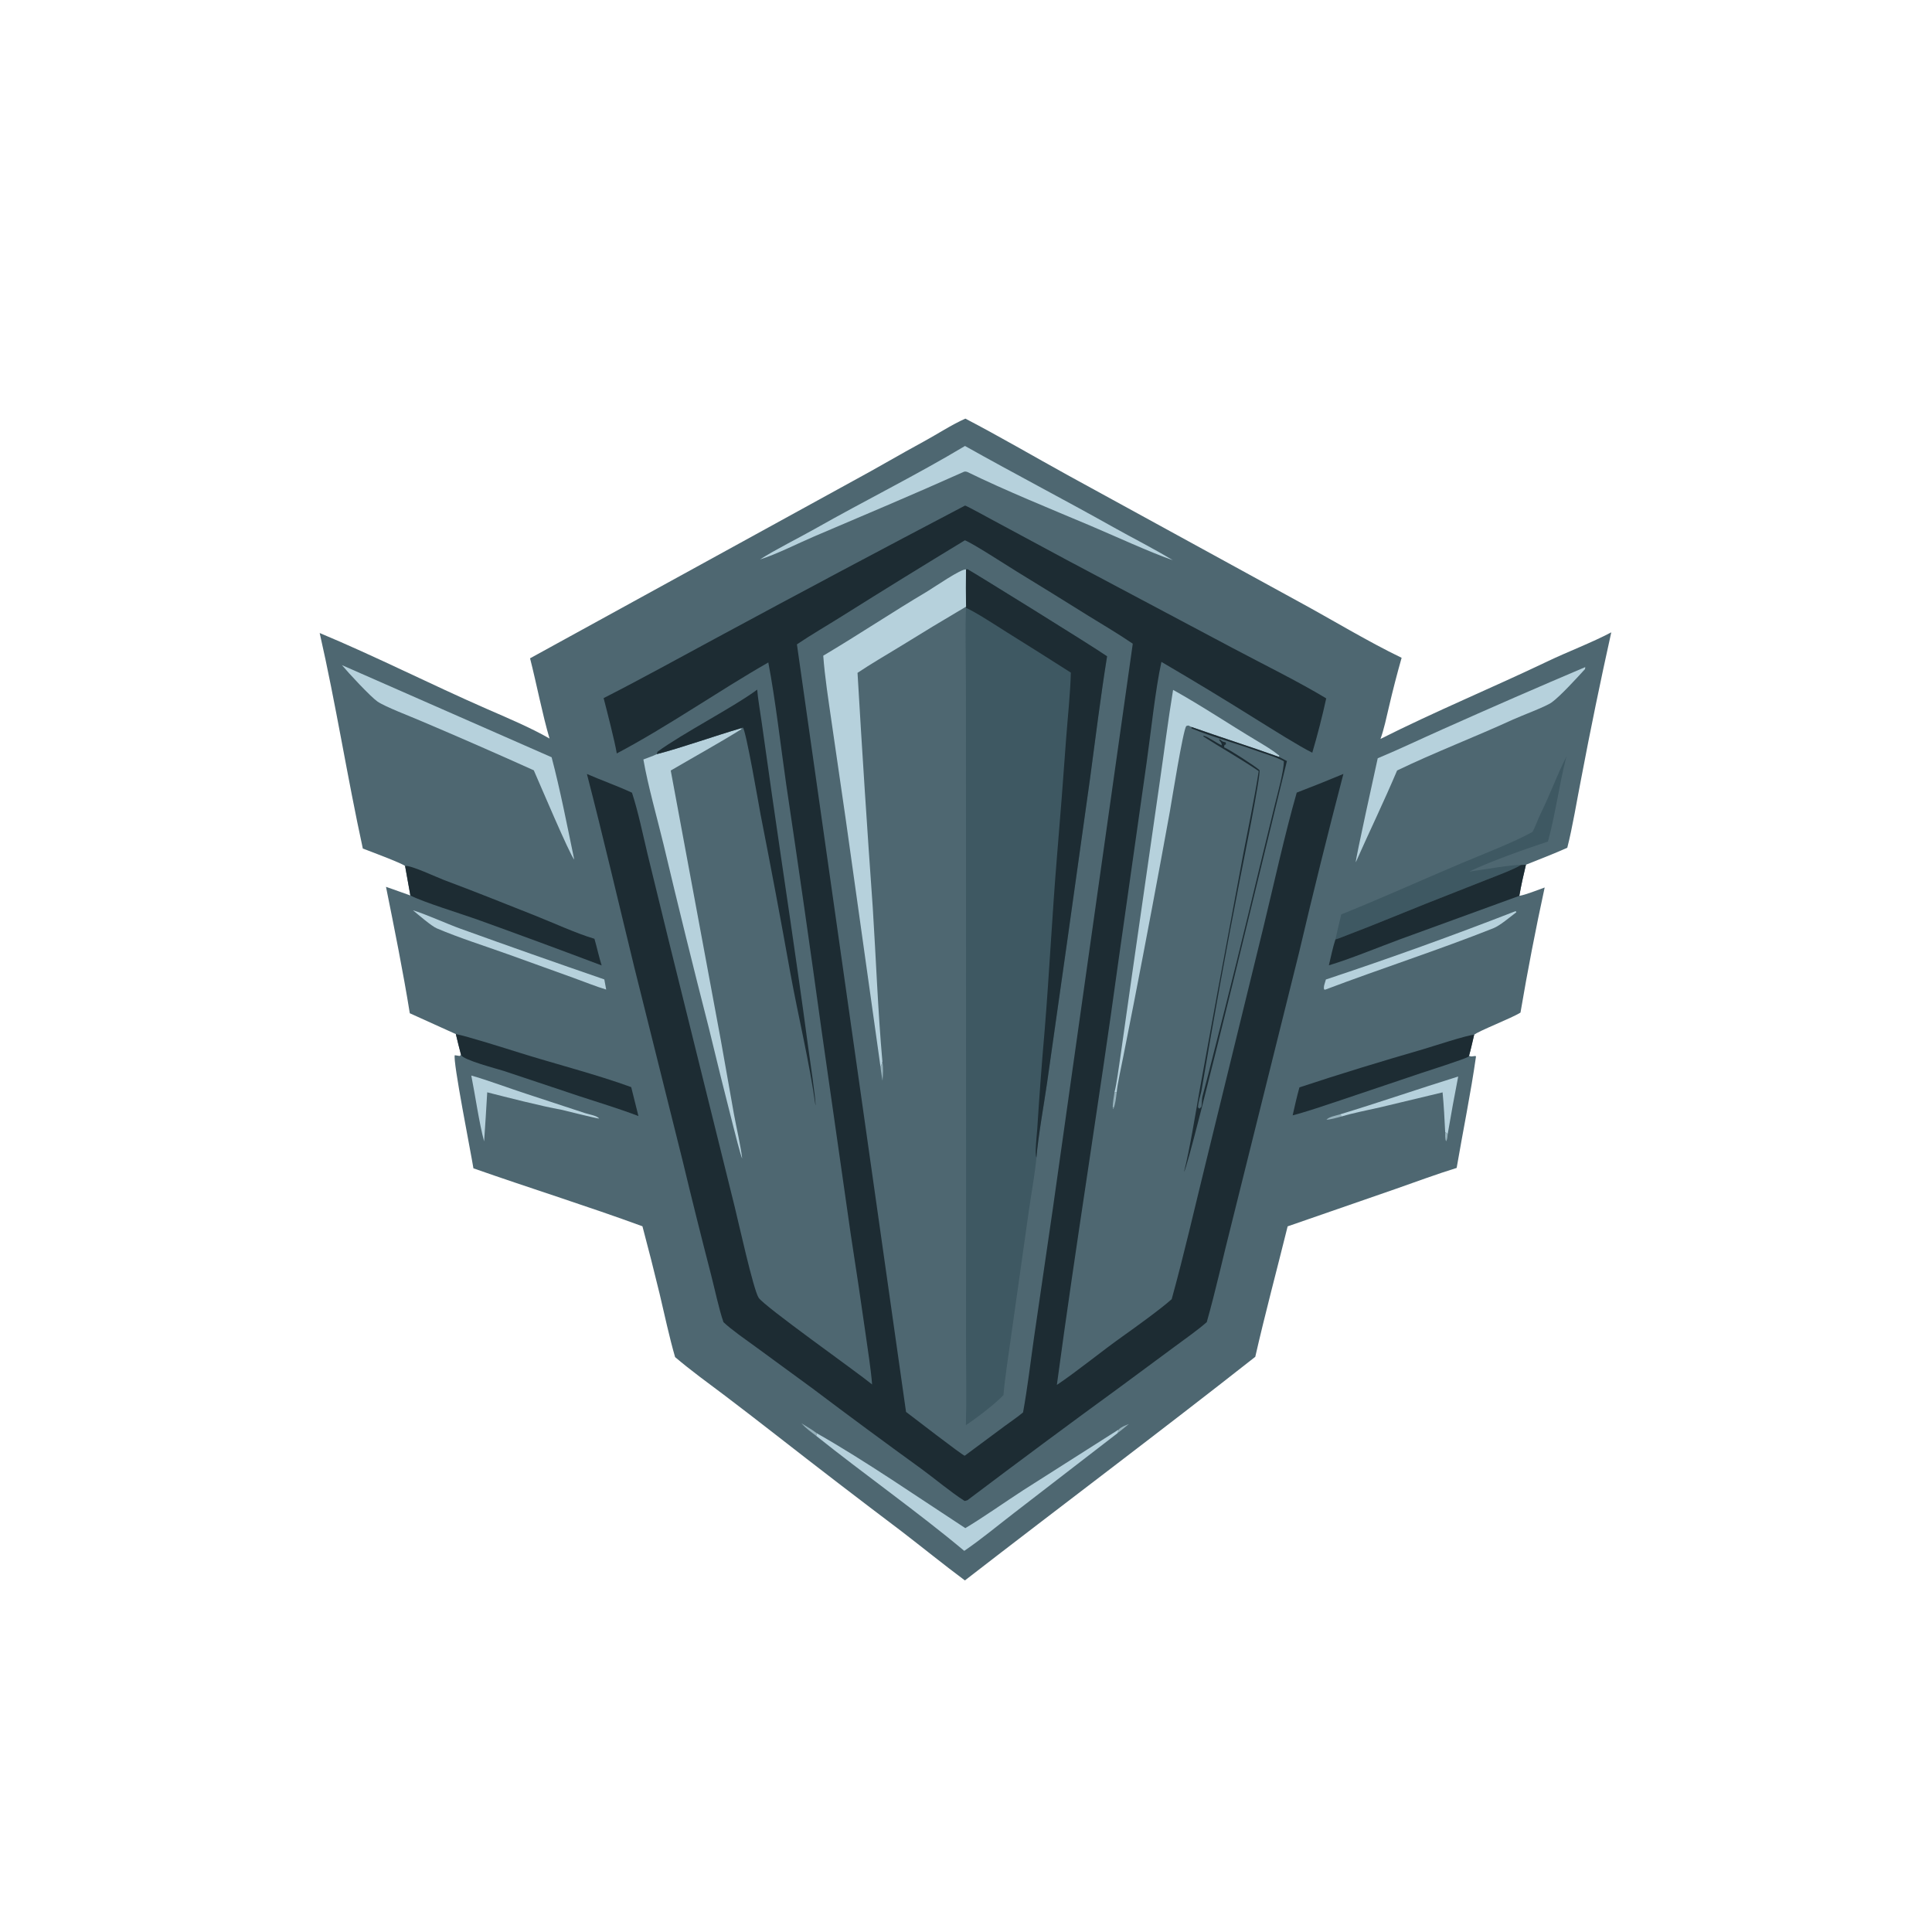
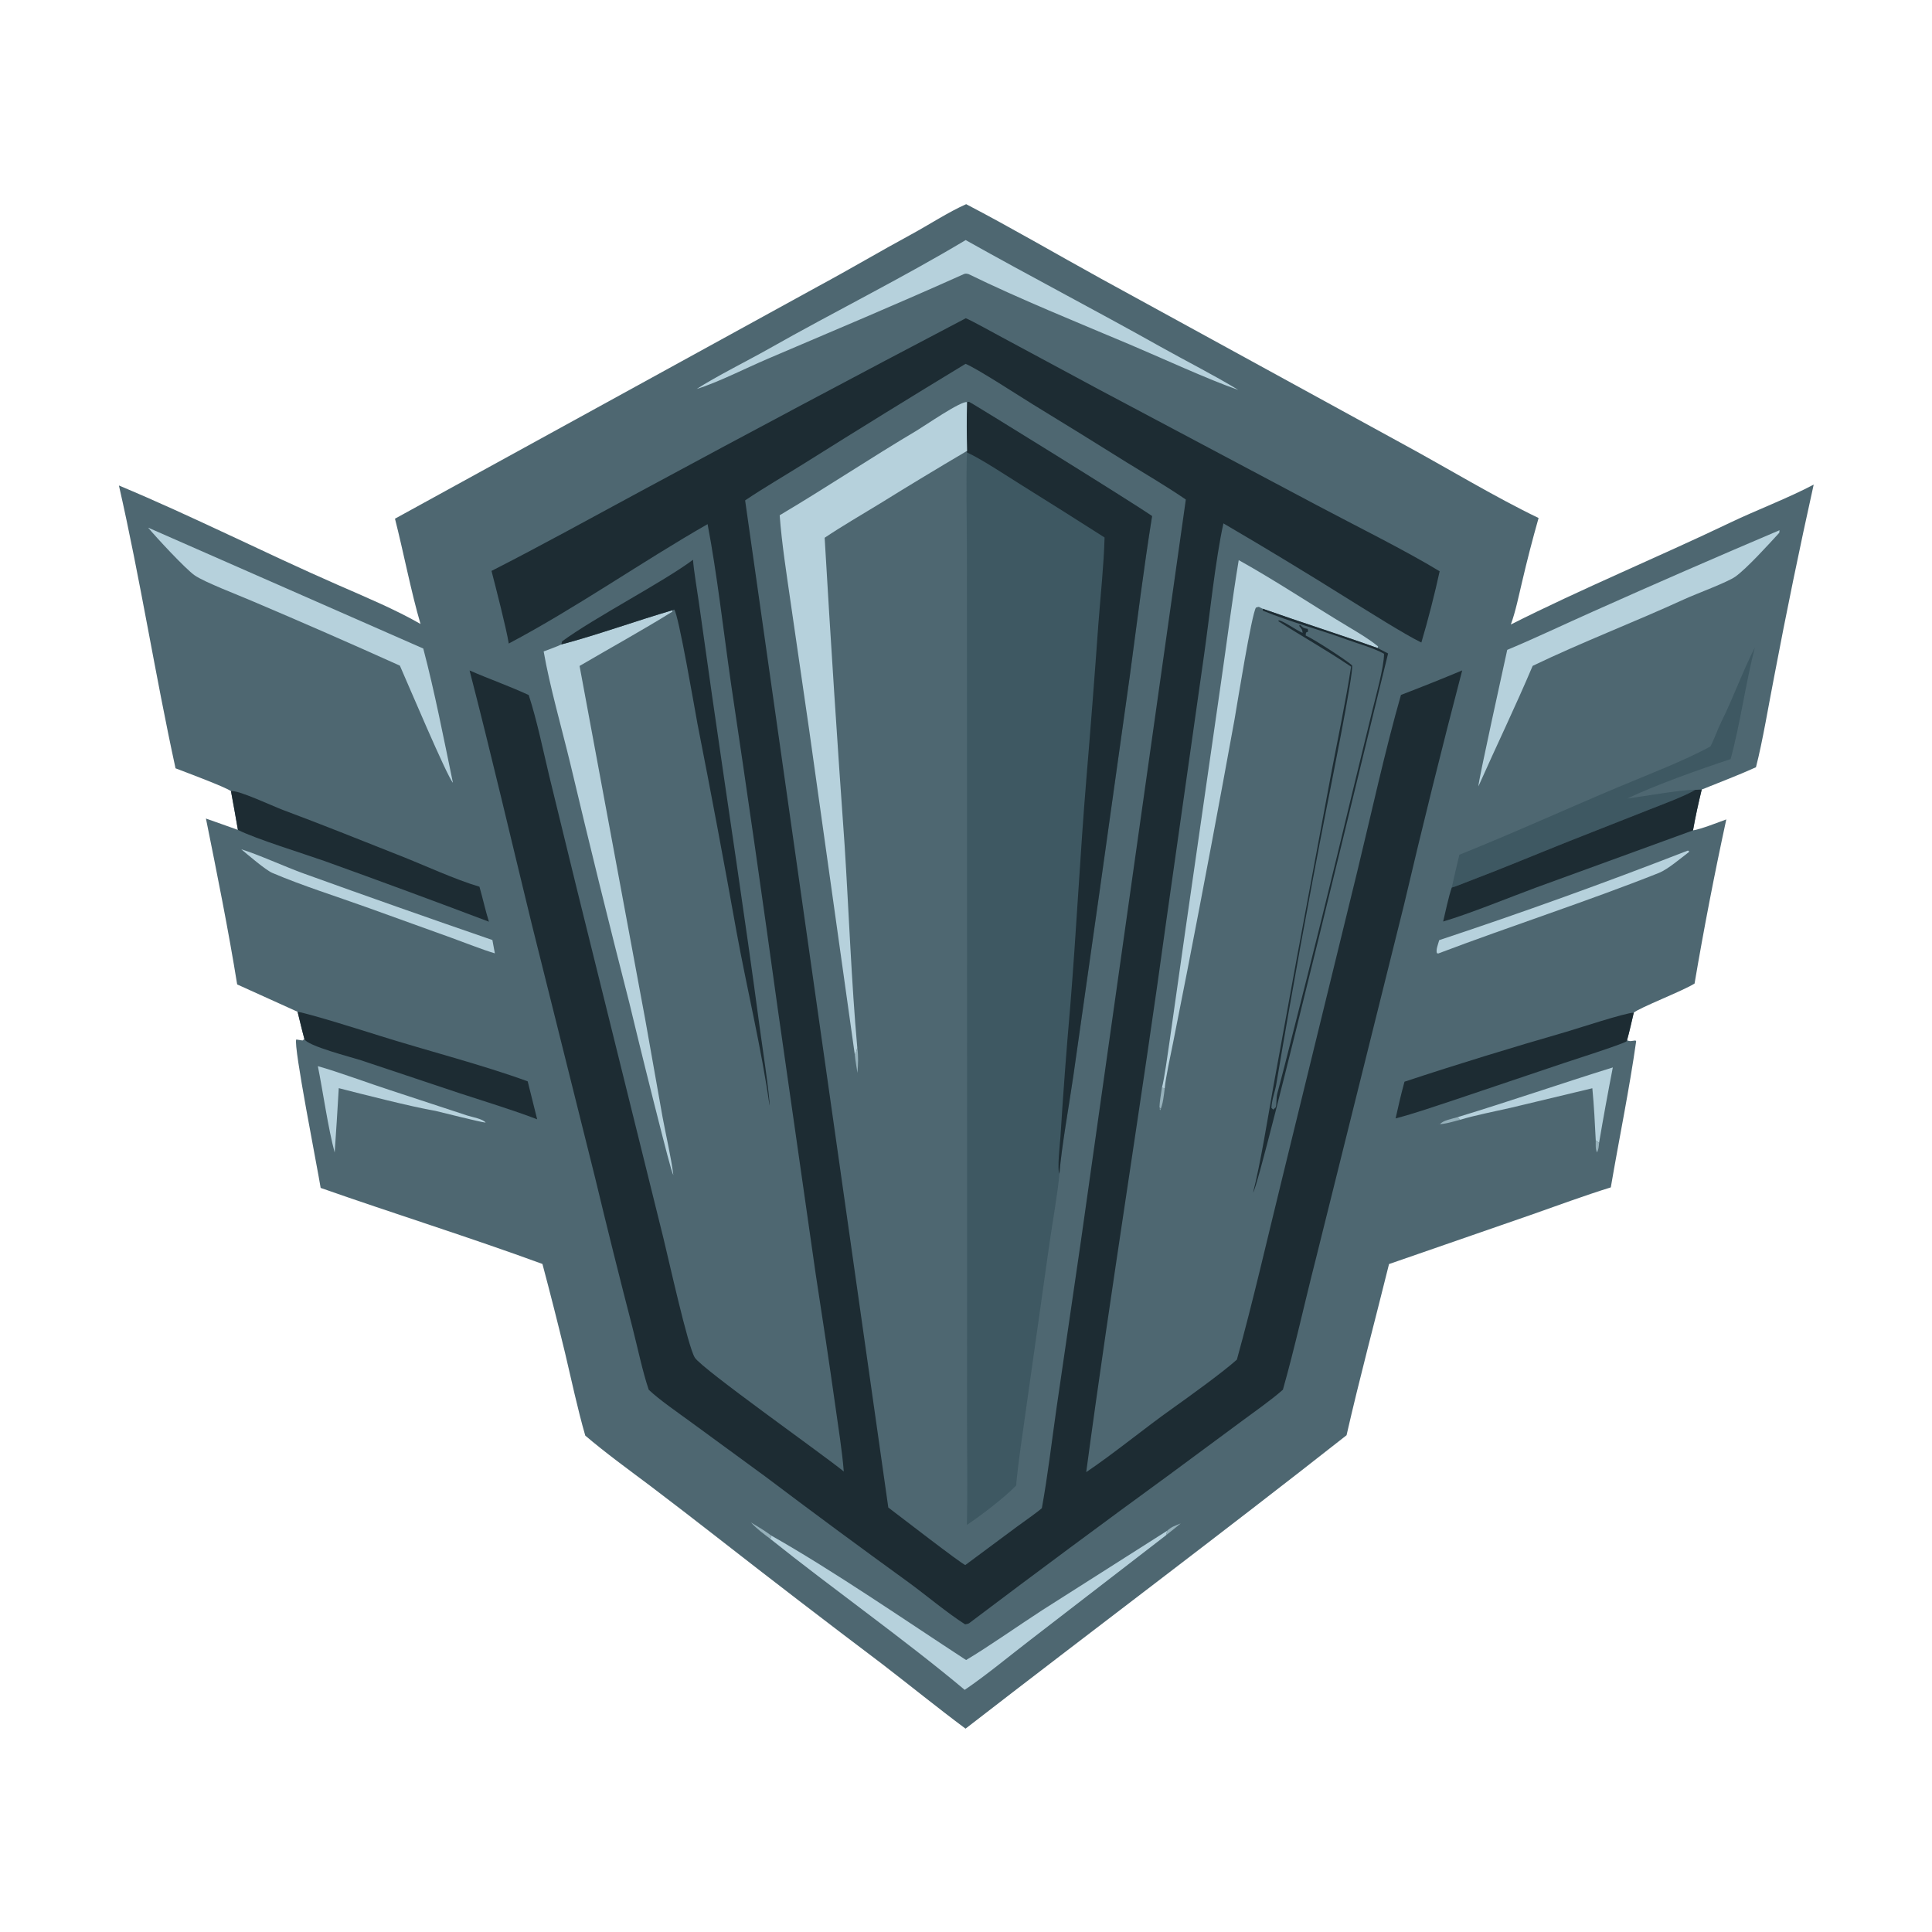
- <svg xmlns="http://www.w3.org/2000/svg" viewBox="0 0 512 512" fill="none">
+ <svg xmlns="http://www.w3.org/2000/svg" viewBox="60.7 69.7 390.2 390.2" fill="none">
  <g id="Kerf/Asset/League/Platinum">
    <path id="Vector" d="M255.833 110.937C264.92 115.669 274.04 121.009 283.025 125.958L344.048 159.377C352.88 164.165 362.508 170.023 371.443 174.323C370.223 178.616 369.105 182.938 368.095 187.285C367.448 189.995 366.788 193.255 365.838 195.828C380.11 188.627 395.67 182.18 410.143 175.256C415.503 172.691 421.85 170.306 427.005 167.574C424.145 180.446 421.488 193.362 419.033 206.318C417.973 211.678 416.688 219.521 415.345 224.661C411.963 226.199 407.865 227.76 404.39 229.161C403.7 232.042 403.148 234.488 402.633 237.41C404.188 237.186 407.703 235.793 409.355 235.194C406.968 246.194 404.83 257.248 402.945 268.343C400.635 269.815 391.68 273.27 390.668 274.23C390.238 276.015 389.8 278.053 389.305 279.8C389.975 280.062 389.95 279.963 390.745 279.873L391.015 279.84L391.15 280.005C389.798 289.563 387.67 299.905 386.03 309.513C380.675 311.17 375.055 313.26 369.758 315.113L341.238 324.998C338.4 336.47 335.28 348.075 332.66 359.57C307.333 379.503 281.215 399.075 255.708 418.83C250.068 414.63 244.411 410.038 238.804 405.728C227.627 397.295 216.52 388.77 205.486 380.153C201.052 376.693 196.595 373.262 192.115 369.862C187.913 366.707 182.89 363.055 178.906 359.643C177.369 354.348 176.097 348.323 174.814 342.915C173.362 336.92 171.842 330.94 170.255 324.978C155.759 319.663 140.126 314.773 125.462 309.618C124.874 305.86 119.884 280.768 120.533 279.643L121.803 279.843L122.181 279.548C121.693 277.788 121.248 275.833 120.803 274.045L108.6 268.523C106.867 257.723 104.468 245.795 102.293 235.018C104.448 235.749 106.588 236.565 108.751 237.308C108.301 234.7 107.834 232.094 107.351 229.492C106.408 228.709 97.66 225.451 96.153 224.875C92.039 206.001 88.997 186.504 84.717 167.755C99.555 173.941 114.174 181.382 128.926 187.833C134.216 190.147 140.705 192.864 145.63 195.721C143.762 189.402 142.179 181.146 140.472 174.458L226.071 127.455C232.302 124.1 238.529 120.407 244.767 117.028C248.263 115.134 252.238 112.525 255.833 110.937Z" fill="#4E6771" />
    <path id="Vector_2" d="M415.118 200.49C413.225 207.791 412.173 215.972 410.218 223.019C404.373 224.936 394.933 228.283 389.34 230.985C392.015 230.636 401.023 229.076 403.063 229.226C401.313 230.366 395.93 232.372 393.8 233.21L377.673 239.571C370.805 242.303 363.988 245.173 357.073 247.79C356.055 248.175 354.933 248.667 353.903 248.963C354.393 246.745 354.908 244.533 355.448 242.327C366.095 238.067 377.045 233.081 387.673 228.612C393.233 226.275 401.008 223.288 406.133 220.468C406.95 218.952 407.593 217.001 408.358 215.469C410.723 210.728 412.735 205.104 415.118 200.49Z" fill="#3E5862" />
    <path id="Vector_3" d="M403.062 229.226L404.39 229.161C403.7 232.042 403.147 234.488 402.632 237.409L370.95 248.95C365.492 250.97 357.522 254.242 352.167 255.815C352.66 253.735 353.24 250.935 353.902 248.963C354.932 248.667 356.055 248.175 357.072 247.79C363.987 245.173 370.805 242.303 377.672 239.571L393.8 233.21C395.93 232.372 401.312 230.366 403.062 229.226Z" fill="#1D2C33" />
    <path id="Vector_4" d="M107.351 229.492C108.681 229.166 115.831 232.53 117.708 233.231C125.643 236.195 133.536 239.356 141.409 242.483C146.321 244.407 152.623 247.349 157.532 248.788C158.187 251.055 158.761 253.685 159.444 255.852C148.436 251.687 137.395 247.612 126.321 243.626C122.065 242.119 112.167 239.071 108.751 237.307C108.301 234.699 107.834 232.094 107.351 229.492Z" fill="#1D2C33" />
    <path id="Vector_5" d="M344.362 288.168C355.115 284.603 366.112 281.255 376.987 278.108C379.275 277.445 389.022 274.22 390.667 274.23C390.237 276.015 389.8 278.052 389.305 279.8L389.185 280.035C388.065 280.707 378.195 283.85 376.465 284.432L354.475 291.84C350.702 293.08 346.38 294.592 342.565 295.58C343.132 293.027 343.667 290.698 344.362 288.168Z" fill="#1D2C33" />
    <path id="Vector_6" d="M120.802 274.045C123.451 274.495 134.401 277.957 137.57 278.952C146.824 281.857 158.259 284.795 167.276 288.097L169.192 295.767C164.431 293.925 158.508 292.13 153.545 290.5L133.598 283.837C131.841 283.262 122.645 280.917 122.18 279.547C121.693 277.787 121.248 275.832 120.802 274.045Z" fill="#1D2C33" />
    <path id="Vector_7" d="M255.758 133.975C256.688 134.31 261.965 137.239 263.168 137.879L282.61 148.34L326.67 171.743C334.268 175.783 344.335 180.75 351.463 185.077C350.523 189.436 349.038 195.229 347.768 199.469C344.425 197.856 336.633 192.92 333.353 190.896C324.915 185.6 316.393 180.436 307.793 175.407C306.195 182.548 304.945 194.592 303.855 202.167L296.335 255.095C291.22 292.418 285.078 329.785 280.08 367.02C285.455 363.42 291.965 358.078 297.388 354.233C300.683 351.895 307.69 346.848 310.51 344.298C313.783 332.47 316.578 320.193 319.518 308.263L334.808 245.77C337.575 234.39 340.46 221.154 343.648 210.051C347.795 208.466 351.918 206.816 356.015 205.101C351.888 220.864 347.963 236.679 344.24 252.543L326.395 324.205C324.21 332.733 322.193 341.97 319.803 350.375C317.46 352.46 313.94 354.908 311.35 356.835L297.023 367.428C283.395 377.358 269.853 387.403 256.393 397.563C256.173 397.675 255.885 397.713 255.628 397.768C252.055 395.508 247.72 391.853 244.142 389.24C234.433 382.215 224.794 375.095 215.227 367.88L200.122 356.828C197.713 355.065 193.749 352.335 191.725 350.38C190.535 346.963 189.377 341.455 188.414 337.723C185.819 327.7 183.313 317.658 180.896 307.59L168.096 256.34C163.97 239.431 159.89 221.919 155.538 205.108C159.542 206.863 163.329 208.156 167.484 210.076C169.167 215.247 170.357 221.112 171.632 226.442L177.215 249.276L194.704 319.828C195.671 323.713 199.643 341.753 201.04 343.908C202.549 346.238 227.111 363.595 231.116 366.895C230.806 362.865 229.986 357.775 229.422 353.73C228.156 344.813 226.828 335.903 225.44 327.003L217.763 273.33C214.739 251.433 211.594 229.551 208.328 207.689C206.875 197.6 205.496 185.38 203.609 175.558C190.329 183.155 177.029 192.499 163.452 199.672C162.962 196.589 160.815 188.292 159.968 185.006C170.204 179.8 180.028 174.334 190.127 168.9C211.933 157.125 233.811 145.484 255.758 133.975Z" fill="#1D2C33" />
    <path id="Vector_8" d="M255.707 143.185C257.935 144.056 266.732 149.8 269.365 151.41C275.687 155.271 281.99 159.166 288.27 163.095C292.152 165.495 296.465 168.024 300.197 170.592L279.022 320.253L274.052 354.283C273.107 360.885 272.31 367.778 271.117 374.303C269.997 375.29 267.457 377.03 266.13 378.015L255.66 385.788C254.895 385.573 241.925 375.533 240.107 374.168L211.191 170.761C214.885 168.26 219.38 165.658 223.223 163.238C233.998 156.468 244.826 149.783 255.707 143.185Z" fill="#4E6771" />
    <path id="Vector_9" d="M256 150.918C256.135 150.898 256.27 150.845 256.408 150.86C256.705 150.893 289.488 171.199 293.385 173.929C291.683 184.534 290.315 195.589 288.88 206.256L282.85 249.24L277.48 287C276.69 292.49 275.073 301.472 274.668 306.745C274.393 310.275 273.178 317.135 272.633 321.01L267.915 354.37C267.255 359.237 266.343 364.88 265.925 369.722C263.695 372.075 258.683 375.905 255.973 377.682C256.153 370.862 256.008 363.442 256.008 356.56L256.023 319.512L256 220.123L255.98 181.257C255.983 174.786 255.77 167.449 255.993 161.074L256.013 160.767C255.935 157.484 255.933 154.2 256 150.918Z" fill="#3E5862" />
    <path id="Vector_10" d="M256 150.918C256.135 150.898 256.27 150.845 256.407 150.86C256.705 150.893 289.487 171.199 293.385 173.929C291.682 184.534 290.315 195.589 288.88 206.256L282.85 249.24L277.48 287C276.69 292.49 275.072 301.472 274.667 306.745C274.172 305.93 274.792 300.502 274.88 299.217C275.432 290.412 276.095 281.617 276.862 272.83C278.107 257.55 278.845 242.214 280.115 226.918C280.985 216.526 281.792 206.129 282.535 195.728C282.957 190.127 283.642 183.803 283.787 178.252C278.155 174.654 272.502 171.088 266.83 167.555C264.077 165.829 258.755 162.318 255.992 161.074L256.012 160.767C255.935 157.484 255.932 154.2 256 150.918Z" fill="#1D2C33" />
    <path id="Vector_11" d="M218.17 173.764C227.5 168.232 236.514 162.197 245.84 156.665C247.383 155.75 254.852 150.591 256 150.918C255.932 154.2 255.935 157.484 256.012 160.767C250.14 164.223 244.308 167.749 238.518 171.342C234.927 173.536 230.712 175.988 227.252 178.31C228.462 199.041 229.808 219.764 231.288 240.477C232.13 253.655 232.67 268.31 233.845 281.312C233.67 281.927 233.654 282.147 233.342 282.705L224.115 217.04L220.377 191.313C219.573 185.705 218.576 179.371 218.17 173.764Z" fill="#B6D1DC" />
    <path id="Vector_12" d="M233.846 281.312C234.093 283.138 234.021 284.57 233.874 286.402C233.73 285.425 233.415 283.63 233.342 282.705C233.655 282.147 233.67 281.928 233.846 281.312Z" fill="#95B0BA" />
    <path id="Vector_13" d="M196.455 192.965L196.507 193.224C190.725 196.835 183.672 200.73 177.754 204.2L191.002 275.523L194.506 295.27C195.195 299.008 196.241 303.355 196.693 307.038C196.31 306.393 194.645 299.763 194.366 298.673C192.127 289.923 189.95 281.155 187.837 272.373C183.694 256.213 179.697 240.017 175.849 223.786C174.167 216.831 171.701 208.196 170.503 201.269C171.4 200.923 173.28 200.262 174.063 199.859C180.805 198.108 189.409 195.015 196.455 192.965Z" fill="#B6D1DC" />
    <path id="Vector_14" d="M310.88 182.824C318.463 187.04 325.797 191.964 333.245 196.417C335.185 197.578 337.275 198.819 339.02 200.249L338.945 200.589C331.228 197.827 323.468 195.381 315.728 192.646C314.74 192.218 315.165 192.174 314.365 192.411C313.485 193.691 310.543 212.097 310.033 215.014C306.953 231.981 303.768 248.929 300.473 265.855L297.59 280.467C297.205 282.375 296.065 287.635 295.938 289.5L295.365 289.385C295.822 287.89 296.65 281.83 296.935 279.897L299.97 258.53L307.3 207.562C308.5 199.32 309.528 191.041 310.88 182.824Z" fill="#B6D1DC" />
    <path id="Vector_15" d="M174.063 199.858C174.12 199.648 174.176 199.437 174.232 199.227C180.759 194.42 194.708 187.227 200.667 182.753C200.805 184.877 201.529 189.054 201.847 191.355L204.51 210.172C207.717 232.491 211.16 254.832 214.132 277.182C214.449 279.572 216.285 291.745 216.116 292.977C214.567 281.817 211.497 269.1 209.448 257.86C206.934 243.806 204.299 229.774 201.543 215.765C201.096 213.39 197.724 193.631 196.867 192.811L196.455 192.965C189.409 195.015 180.805 198.108 174.063 199.858Z" fill="#1D2C33" />
    <path id="Vector_16" d="M255.735 118.187C268.672 125.456 282.072 132.428 295.027 139.699C300.145 142.571 305.832 145.428 310.797 148.454C304.84 146.401 294.92 141.827 288.9 139.286C278.482 134.889 266.402 129.992 256.32 125.06C255.902 124.963 255.727 124.897 255.307 125.086C242.177 130.985 228.898 136.553 215.659 142.207C211.381 144.034 205.658 146.953 201.409 148.26C205.168 145.811 211.911 142.446 215.998 140.13C229.001 132.762 242.96 125.844 255.735 118.187Z" fill="#B6D1DC" />
    <path id="Vector_17" d="M420.105 176.788L420.06 177.299C418 179.549 413.505 184.5 411.215 186.142C409.578 187.316 403.268 189.626 400.878 190.723C390.858 195.322 380.163 199.409 370.248 204.182C366.758 212.423 362.915 220.359 359.293 228.514C359.115 228.108 364.625 203.219 365.11 200.953C371.12 198.435 376.508 195.842 382.398 193.226C394.913 187.628 407.483 182.149 420.105 176.788Z" fill="#B6D1DC" />
    <path id="Vector_18" d="M90.615 176.263L146.186 200.682C148.468 209.306 150.343 219.002 152.177 227.789C151.029 226.626 142.838 207.24 141.462 204.139C131.603 199.695 121.695 195.361 111.74 191.138C108.956 189.927 102.014 187.298 100.009 185.898C98.163 184.61 92.225 178.212 90.615 176.263Z" fill="#B6D1DC" />
    <path id="Vector_19" d="M296.443 378.85L296.203 379.77L268.843 400.87C264.598 404.125 259.898 408.045 255.538 410.995C243.346 400.775 228.94 390.64 216.28 380.505L216.489 379.843C229.19 387.043 243.524 396.955 255.82 404.97C260.273 402.335 266.615 397.863 271.248 394.87L296.443 378.85Z" fill="#B6D1DC" />
    <path id="Vector_20" d="M109.432 241.229C112.691 242.209 118.377 244.797 122.007 246.108C134.687 250.685 147.402 255.167 160.149 259.555L160.645 262.245C158.162 261.517 154.378 260.01 151.853 259.1L134.734 252.932C128.525 250.702 121.725 248.57 115.697 245.998C114.36 245.428 110.741 242.325 109.432 241.229Z" fill="#B6D1DC" />
    <path id="Vector_21" d="M401.53 241.509L401.782 241.527L401.832 241.767C400.24 242.962 397.542 245.287 395.747 246C381.177 251.785 365.8 256.735 351.172 262.278L350.902 262.205C350.682 261.49 351.14 260.43 351.375 259.578C368.242 253.98 384.967 247.956 401.53 241.509Z" fill="#B6D1DC" />
    <path id="Vector_22" d="M315.727 192.646C323.467 195.381 331.227 197.827 338.945 200.589L341.05 201.681C338.21 212.983 315.25 308.837 313.782 310.555C315.265 304.752 316.767 295.442 317.837 289.347L322.657 262.957L329.497 226.235C330.83 219.218 332.505 211.36 333.572 204.349C328.437 200.877 323.867 198.361 318.867 195.146L318.995 194.98C319.965 195.157 322.347 196.877 323.762 197.513L323.785 197.502C323.7 196.778 323.682 196.923 323.21 196.268L323.065 196.073L323.3 195.929C323.91 196.534 323.975 196.558 324.817 196.725C325.117 197.93 324.37 196.734 324.415 198.059C325.782 198.608 332.63 203.023 333.775 204.079C334.175 205.408 329.167 230.076 328.542 233.302C324.95 251.652 321.6 270.05 318.497 288.49C318.205 290.332 317.615 291.482 317.477 293.45L317.85 293.807L318.357 293.345C318.585 292.527 318.43 291.478 318.677 290.545C319.615 287.037 320.515 283.5 321.407 279.985C325.672 263.325 329.802 246.632 333.795 229.904L337.87 213.191C338.555 210.41 340.23 204.407 340.232 201.74C338.175 200.582 335.02 199.712 332.745 198.882C327.155 196.842 321.25 195.29 315.762 193.039L315.727 192.646Z" fill="#1D2C33" />
    <path id="Vector_23" d="M124.898 285.032C128.836 286.122 135.336 288.535 139.541 289.892L155.069 294.997C156.045 295.317 158.238 295.667 158.79 296.432C157.742 296.347 150.164 294.41 148.59 294.05C143.989 293.28 133.683 290.64 129.12 289.472C128.87 293.81 128.595 298.147 128.295 302.48C126.984 297.672 125.937 290.207 124.898 285.032Z" fill="#B6D1DC" />
    <path id="Vector_24" d="M355.1 295.325C365.615 292.127 376.003 288.532 386.438 285.285C385.448 290.357 384.52 295.44 383.655 300.535L382.99 300.017C382.81 296.462 382.643 293.032 382.3 289.49L365.855 293.43C362.868 294.117 358.408 294.982 355.6 295.862L355.1 295.325Z" fill="#B6D1DC" />
    <path id="Vector_25" d="M295.365 289.385L295.938 289.5C295.76 290.895 295.602 292.695 295.017 293.932L294.883 293.612L295.158 293.655L294.875 293.358C294.877 292.358 295.212 290.443 295.365 289.385Z" fill="#95B0BA" />
    <path id="Vector_26" d="M355.6 295.862C354.197 296.222 352.517 296.76 351.107 296.762L351.542 296.755C352.035 296.005 354.05 295.637 355.1 295.325L355.6 295.862Z" fill="#95B0BA" />
    <path id="Vector_27" d="M216.28 380.505C214.817 379.39 213.617 378.548 212.372 377.185C213.803 378.05 215.151 378.833 216.489 379.843L216.28 380.505Z" fill="#95B0BA" />
    <path id="Vector_28" d="M296.443 378.85C297.308 378.04 298.065 377.833 299.163 377.385C298.193 378.173 297.19 379.015 296.203 379.77L296.443 378.85Z" fill="#95B0BA" />
    <path id="Vector_29" d="M382.99 300.018L383.655 300.535C383.58 301.335 383.595 301.72 383.257 302.46C382.892 301.853 382.992 300.785 382.99 300.018Z" fill="#95B0BA" />
  </g>
</svg>
